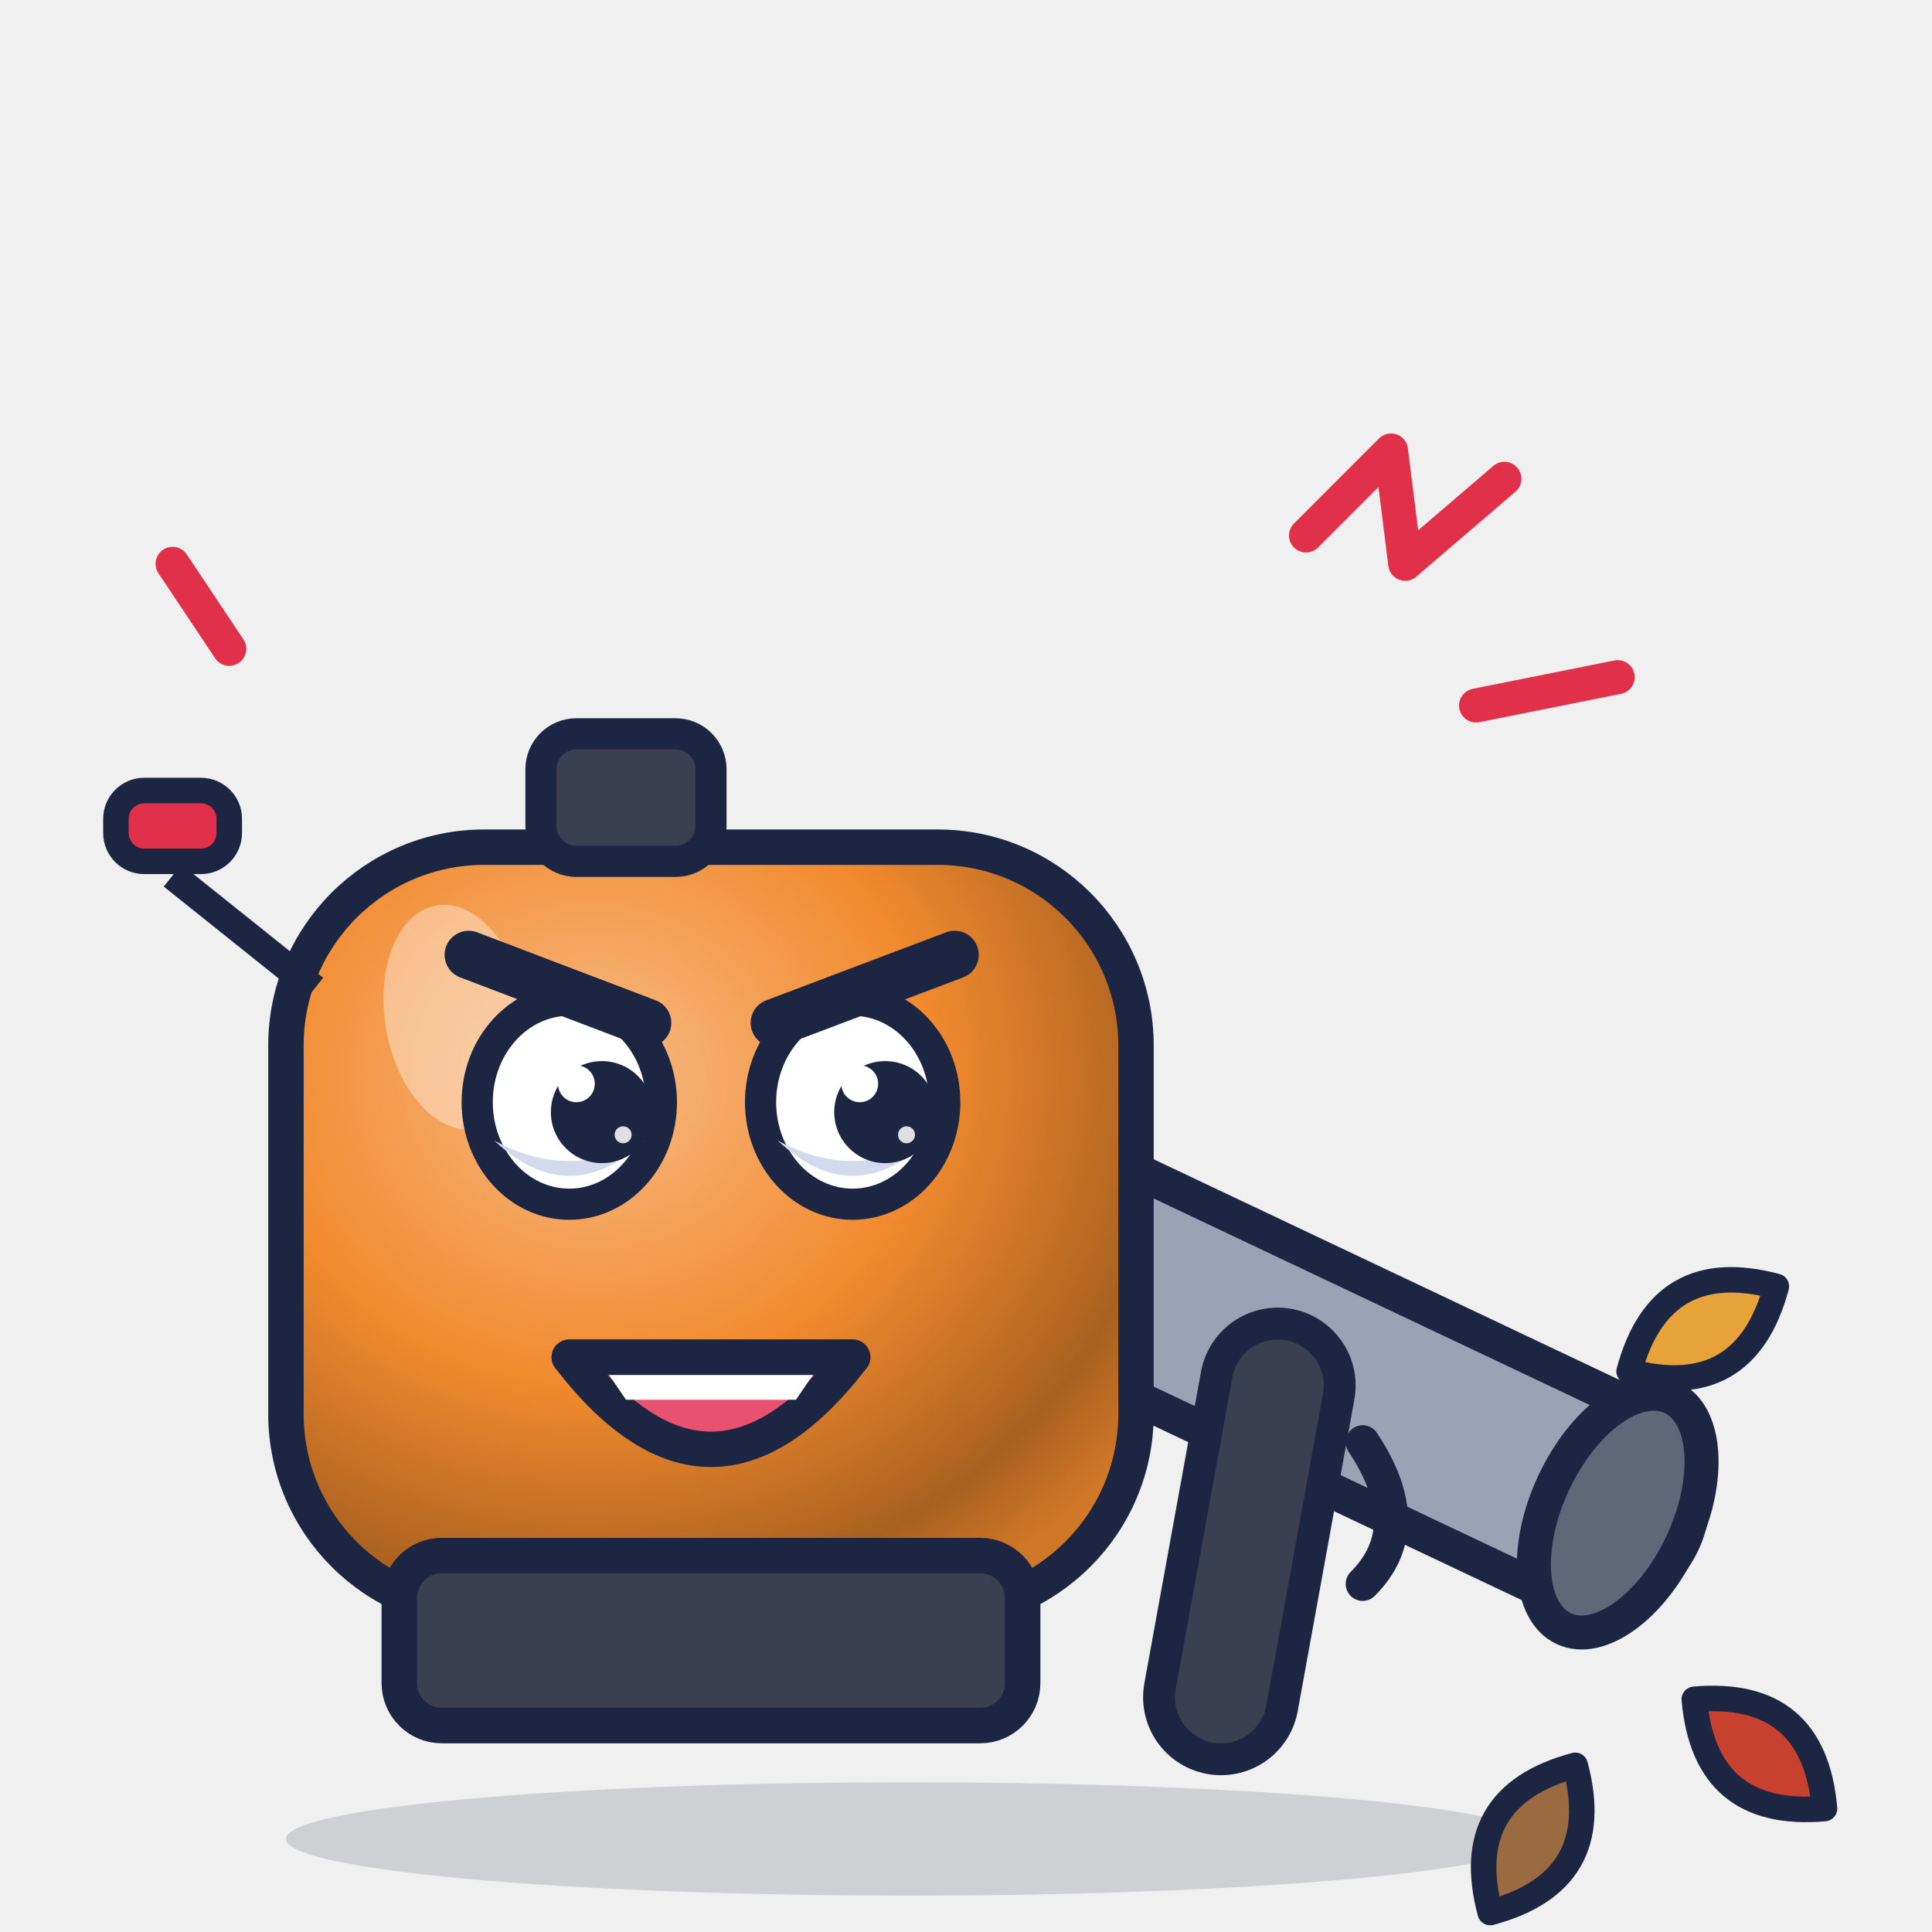
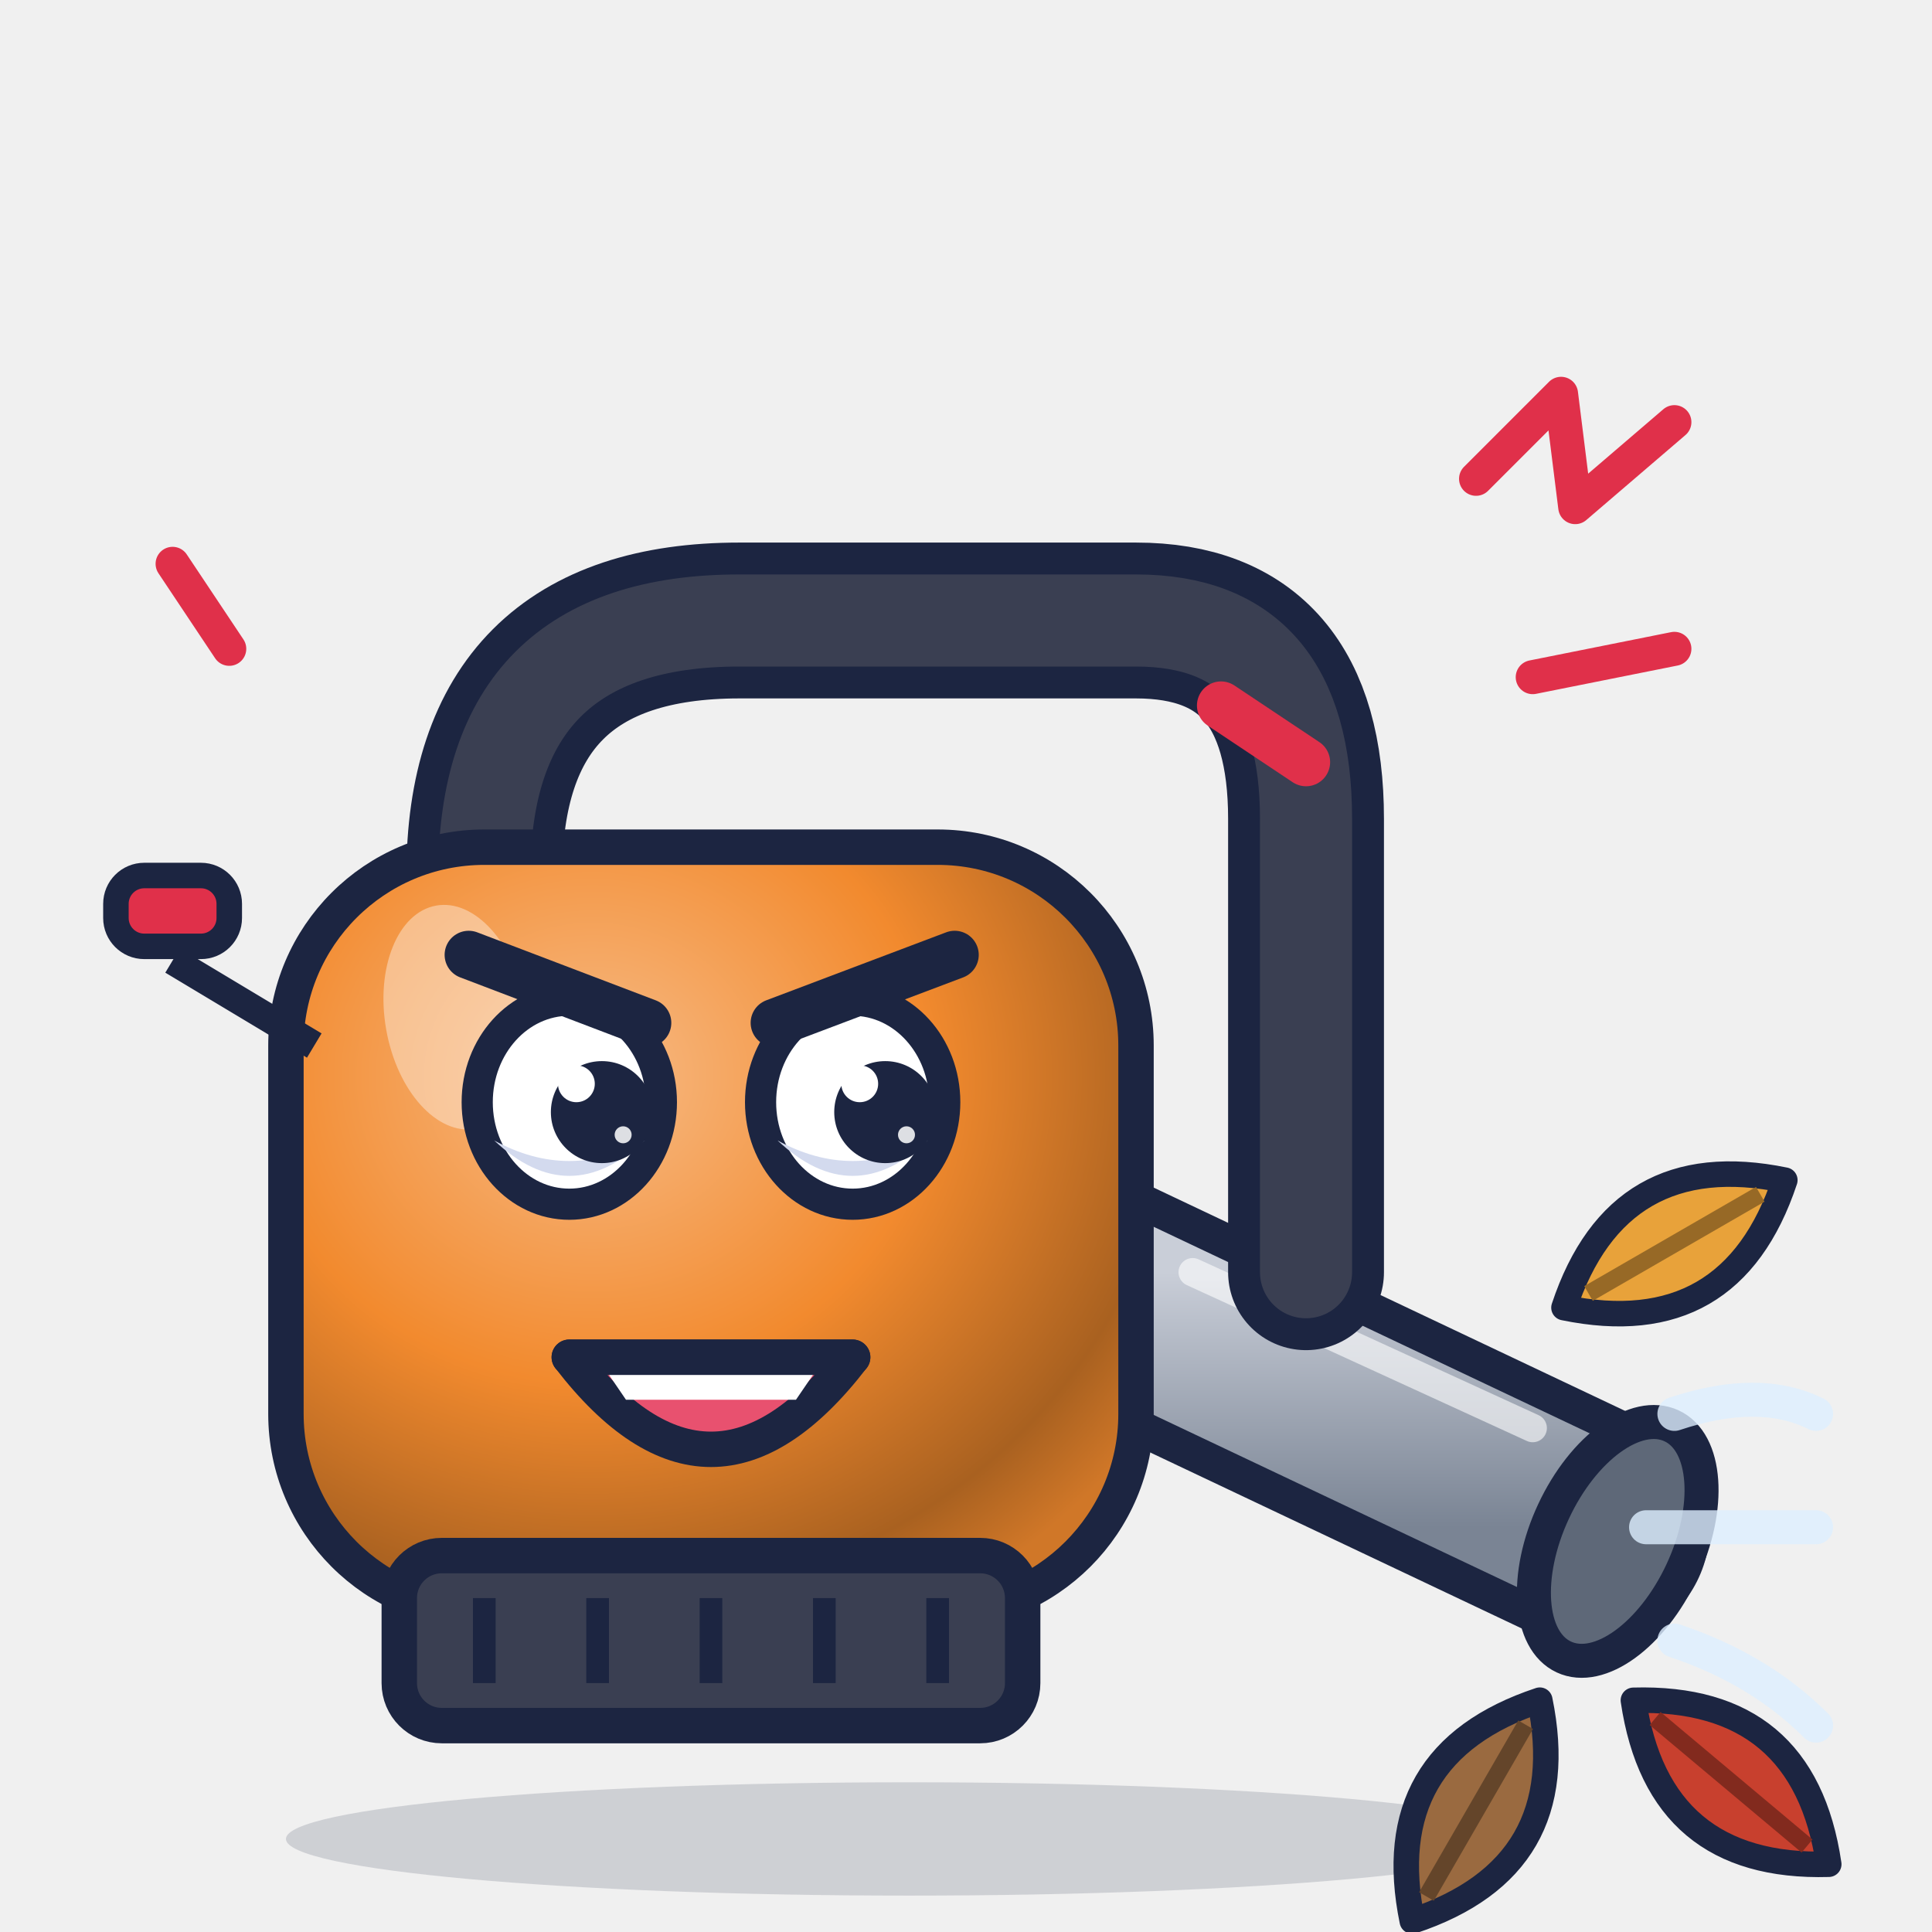
<svg aria-hidden="true" viewBox="0 0 120 120">
  <defs>
-     <radialGradient id="m-laubblaeser__a" cx="36%" cy="30%" r="80%">
+     <radialGradient id="m-laubblaeser__b" cx="36%" cy="30%" r="80%">
      <stop offset="0" stop-color="#f7bb86" />
      <stop offset=".5" stop-color="#f28a2e" />
      <stop offset=".86" stop-color="#a96120" />
      <stop offset="1" stop-color="#d07728" />
    </radialGradient>
+     <linearGradient id="m-laubblaeser__a" x1="0" x2="0" y1="0" y2="1">
+       <stop offset="0" stop-color="#c9ced8" />
+       <stop offset="1" stop-color="#7a8494" />
+     </linearGradient>
  </defs>
  <g transform="matrix(.88 0 0 .88 7.2 13.9)">
    <ellipse cx="56" cy="114" fill="#1c2541" opacity=".16" rx="44" ry="4" />
-     <path stroke="#1c2541" stroke-linecap="round" stroke-width="17" d="m66 72 38 18" />
-     <path stroke="#9aa3b5" stroke-linecap="round" stroke-width="12" d="m66 72 38 18" />
-     <ellipse cx="106" cy="91" fill="#5e6878" stroke="#1c2541" stroke-linecap="round" stroke-linejoin="round" stroke-width="2.4" rx="5" ry="9" transform="rotate(25 106 91)" />
-     <path stroke="#1c2541" stroke-linecap="round" stroke-width="11" d="m82 82-4 22" />
-     <path stroke="#3a3f52" stroke-linecap="round" stroke-width="6.5" d="m82 82-4 22" />
-     <path fill="none" stroke="#1c2541" stroke-linecap="round" stroke-linejoin="round" stroke-width="2.4" d="M88 86q4 6 0 10" />
-     <rect width="60" height="54" x="12" y="44" fill="url(#m-laubblaeser__a)" stroke="#1c2541" stroke-linecap="round" stroke-linejoin="round" stroke-width="2.5" rx="14" />
+     <path stroke="#1c2541" stroke-linecap="round" stroke-width="17" d="m66 74 38 18" />
+     <path stroke="url(#m-laubblaeser__a)" stroke-linecap="round" stroke-width="12" d="m66 74 38 18" />
+     <path stroke="#fff" stroke-linecap="round" stroke-width="2" d="m76 74 24 11" opacity=".6" />
+     <ellipse cx="106" cy="93" fill="#5e6878" stroke="#1c2541" stroke-linecap="round" stroke-linejoin="round" stroke-width="2.4" rx="5" ry="9" transform="rotate(25 106 93)" />
+     <path fill="none" stroke="#1c2541" stroke-linecap="round" stroke-width="11" d="M26 46q0-18 18-18h28q12 0 12 14v32" />
+     <path fill="none" stroke="#3a3f52" stroke-linecap="round" stroke-width="6.5" d="M26 46q0-18 18-18h28q12 0 12 14v32" />
+     <path stroke="#e0304a" stroke-linecap="round" stroke-width="3.4" d="m78 34 6 4" />
+     <rect width="60" height="54" x="12" y="44" fill="url(#m-laubblaeser__b)" stroke="#1c2541" stroke-linecap="round" stroke-linejoin="round" stroke-width="2.5" rx="14" />
    <rect width="44" height="12" x="20" y="94" fill="#3a3f52" stroke="#1c2541" stroke-linecap="round" stroke-linejoin="round" stroke-width="2.5" rx="3" />
-     <rect width="12" height="9" x="30" y="36" fill="#3a3f52" stroke="#1c2541" stroke-linecap="round" stroke-linejoin="round" stroke-width="2.2" rx="2.5" />
-     <path stroke="#1c2541" stroke-width="2" d="M14 54 4 46" />
-     <rect width="8" height="5" y="40" fill="#e0304a" stroke="#1c2541" stroke-linecap="round" stroke-linejoin="round" stroke-width="1.8" rx="2" />
+     <path stroke="#1c2541" stroke-width="1.6" d="M26 97v6" />
+     <path stroke="#1c2541" stroke-width="1.6" d="M34 97v6" />
+     <path stroke="#1c2541" stroke-width="1.6" d="M42 97v6" />
+     <path stroke="#1c2541" stroke-width="1.6" d="M50 97v6" />
+     <path stroke="#1c2541" stroke-width="1.6" d="M58 97v6" />
+     <path stroke="#1c2541" stroke-width="2" d="M14 58 4 52" />
+     <rect width="8" height="5" y="46" fill="#e0304a" stroke="#1c2541" stroke-linecap="round" stroke-linejoin="round" stroke-width="1.8" rx="2" />
    <ellipse cx="24" cy="56" fill="#fff" opacity=".38" rx="5" ry="8" transform="rotate(-10 24 56)" />
+     <path fill="none" stroke="#ddefff" stroke-linecap="round" stroke-width="2.4" d="M110 84q6-2 10 0m-10 16q6 2 10 6m-12-14h12" opacity=".8" />
    <ellipse cx="32" cy="62" fill="#fff" stroke="#1c2541" stroke-linecap="round" stroke-linejoin="round" stroke-width="2.2" rx="6.5" ry="7.2" />
    <path fill="#d3daee" d="M26.7 64.7q5.3 5 10.6 0-5.3 2.9-10.6 0" />
    <circle cx="34.3" cy="62.7" r="3.6" fill="#1c2541" />
    <circle cx="32.5" cy="60.7" r="1.3" fill="#fff" />
    <circle cx="35.8" cy="64.3" r=".6" fill="#fff" opacity=".85" />
    <path fill="none" stroke="#1c2541" stroke-linecap="round" stroke-width="3.4" d="m24.9 51.6 12.6 4.8" />
    <ellipse cx="52" cy="62" fill="#fff" stroke="#1c2541" stroke-linecap="round" stroke-linejoin="round" stroke-width="2.2" rx="6.5" ry="7.2" />
    <path fill="#d3daee" d="M46.7 64.7q5.3 5 10.6 0-5.3 2.9-10.6 0" />
    <circle cx="54.3" cy="62.7" r="3.6" fill="#1c2541" />
    <circle cx="52.5" cy="60.7" r="1.3" fill="#fff" />
    <circle cx="55.8" cy="64.3" r=".6" fill="#fff" opacity=".85" />
    <path fill="none" stroke="#1c2541" stroke-linecap="round" stroke-width="3.4" d="m59.2 51.6-12.7 4.8" />
    <path fill="#e8516f" stroke="#1c2541" stroke-linecap="round" stroke-linejoin="round" stroke-width="2.5" d="M32 80q10 13 20 0Z" />
    <path fill="#fff" d="M34.5 80.8h15L48 83H36Z" />
    <path fill="none" stroke="#1c2541" stroke-linecap="round" stroke-linejoin="round" stroke-width="2.5" d="M32 80h20" />
-     <path fill="#e8a23a" stroke="#1c2541" stroke-linecap="round" stroke-linejoin="round" stroke-width="1.8" d="M106 78q6-6 12 0-6 6-12 0" transform="rotate(-30 112 78)" />
-     <path fill="#c8402e" stroke="#1c2541" stroke-linecap="round" stroke-linejoin="round" stroke-width="1.8" d="M110 108q6-6 12 0-6 6-12 0" transform="rotate(40 116 108)" />
-     <path fill="#9a6a40" stroke="#1c2541" stroke-linecap="round" stroke-linejoin="round" stroke-width="1.8" d="M94 114q6-6 12 0-6 6-12 0" transform="rotate(-60 100 114)" />
-     <path fill="none" stroke="#e0304a" stroke-linecap="round" stroke-linejoin="round" stroke-width="2.4" d="m84 22 6-6 1 8 7-6m-2 16 10-2M8 30l-4-6" />
+     <path fill="#e8a23a" stroke="#1c2541" stroke-linecap="round" stroke-linejoin="round" stroke-width="1.8" d="M101 72q9-8 18 0-9 8-18 0" transform="rotate(-30 110 72)" />
+     <path stroke="#976926" stroke-width="1.2" d="M103 72h14" transform="rotate(-30 110 72)" />
+     <path fill="#c8402e" stroke="#1c2541" stroke-linecap="round" stroke-linejoin="round" stroke-width="1.8" d="M105 110q9-8 18 0-9 8-18 0" transform="rotate(40 114 110)" />
+     <path stroke="#822a1e" stroke-width="1.2" d="M107 110h14" transform="rotate(40 114 110)" />
+     <path fill="#9a6a40" stroke="#1c2541" stroke-linecap="round" stroke-linejoin="round" stroke-width="1.8" d="M87 112q9-8 18 0-9 8-18 0" transform="rotate(-60 96 112)" />
+     <path stroke="#64452a" stroke-width="1.2" d="M89 112h14" transform="rotate(-60 96 112)" />
+     <path fill="none" stroke="#e0304a" stroke-linecap="round" stroke-linejoin="round" stroke-width="2.4" d="m96 18 6-6 1 8 7-6m-10 18 10-2M8 30l-4-6" />
  </g>
</svg>
